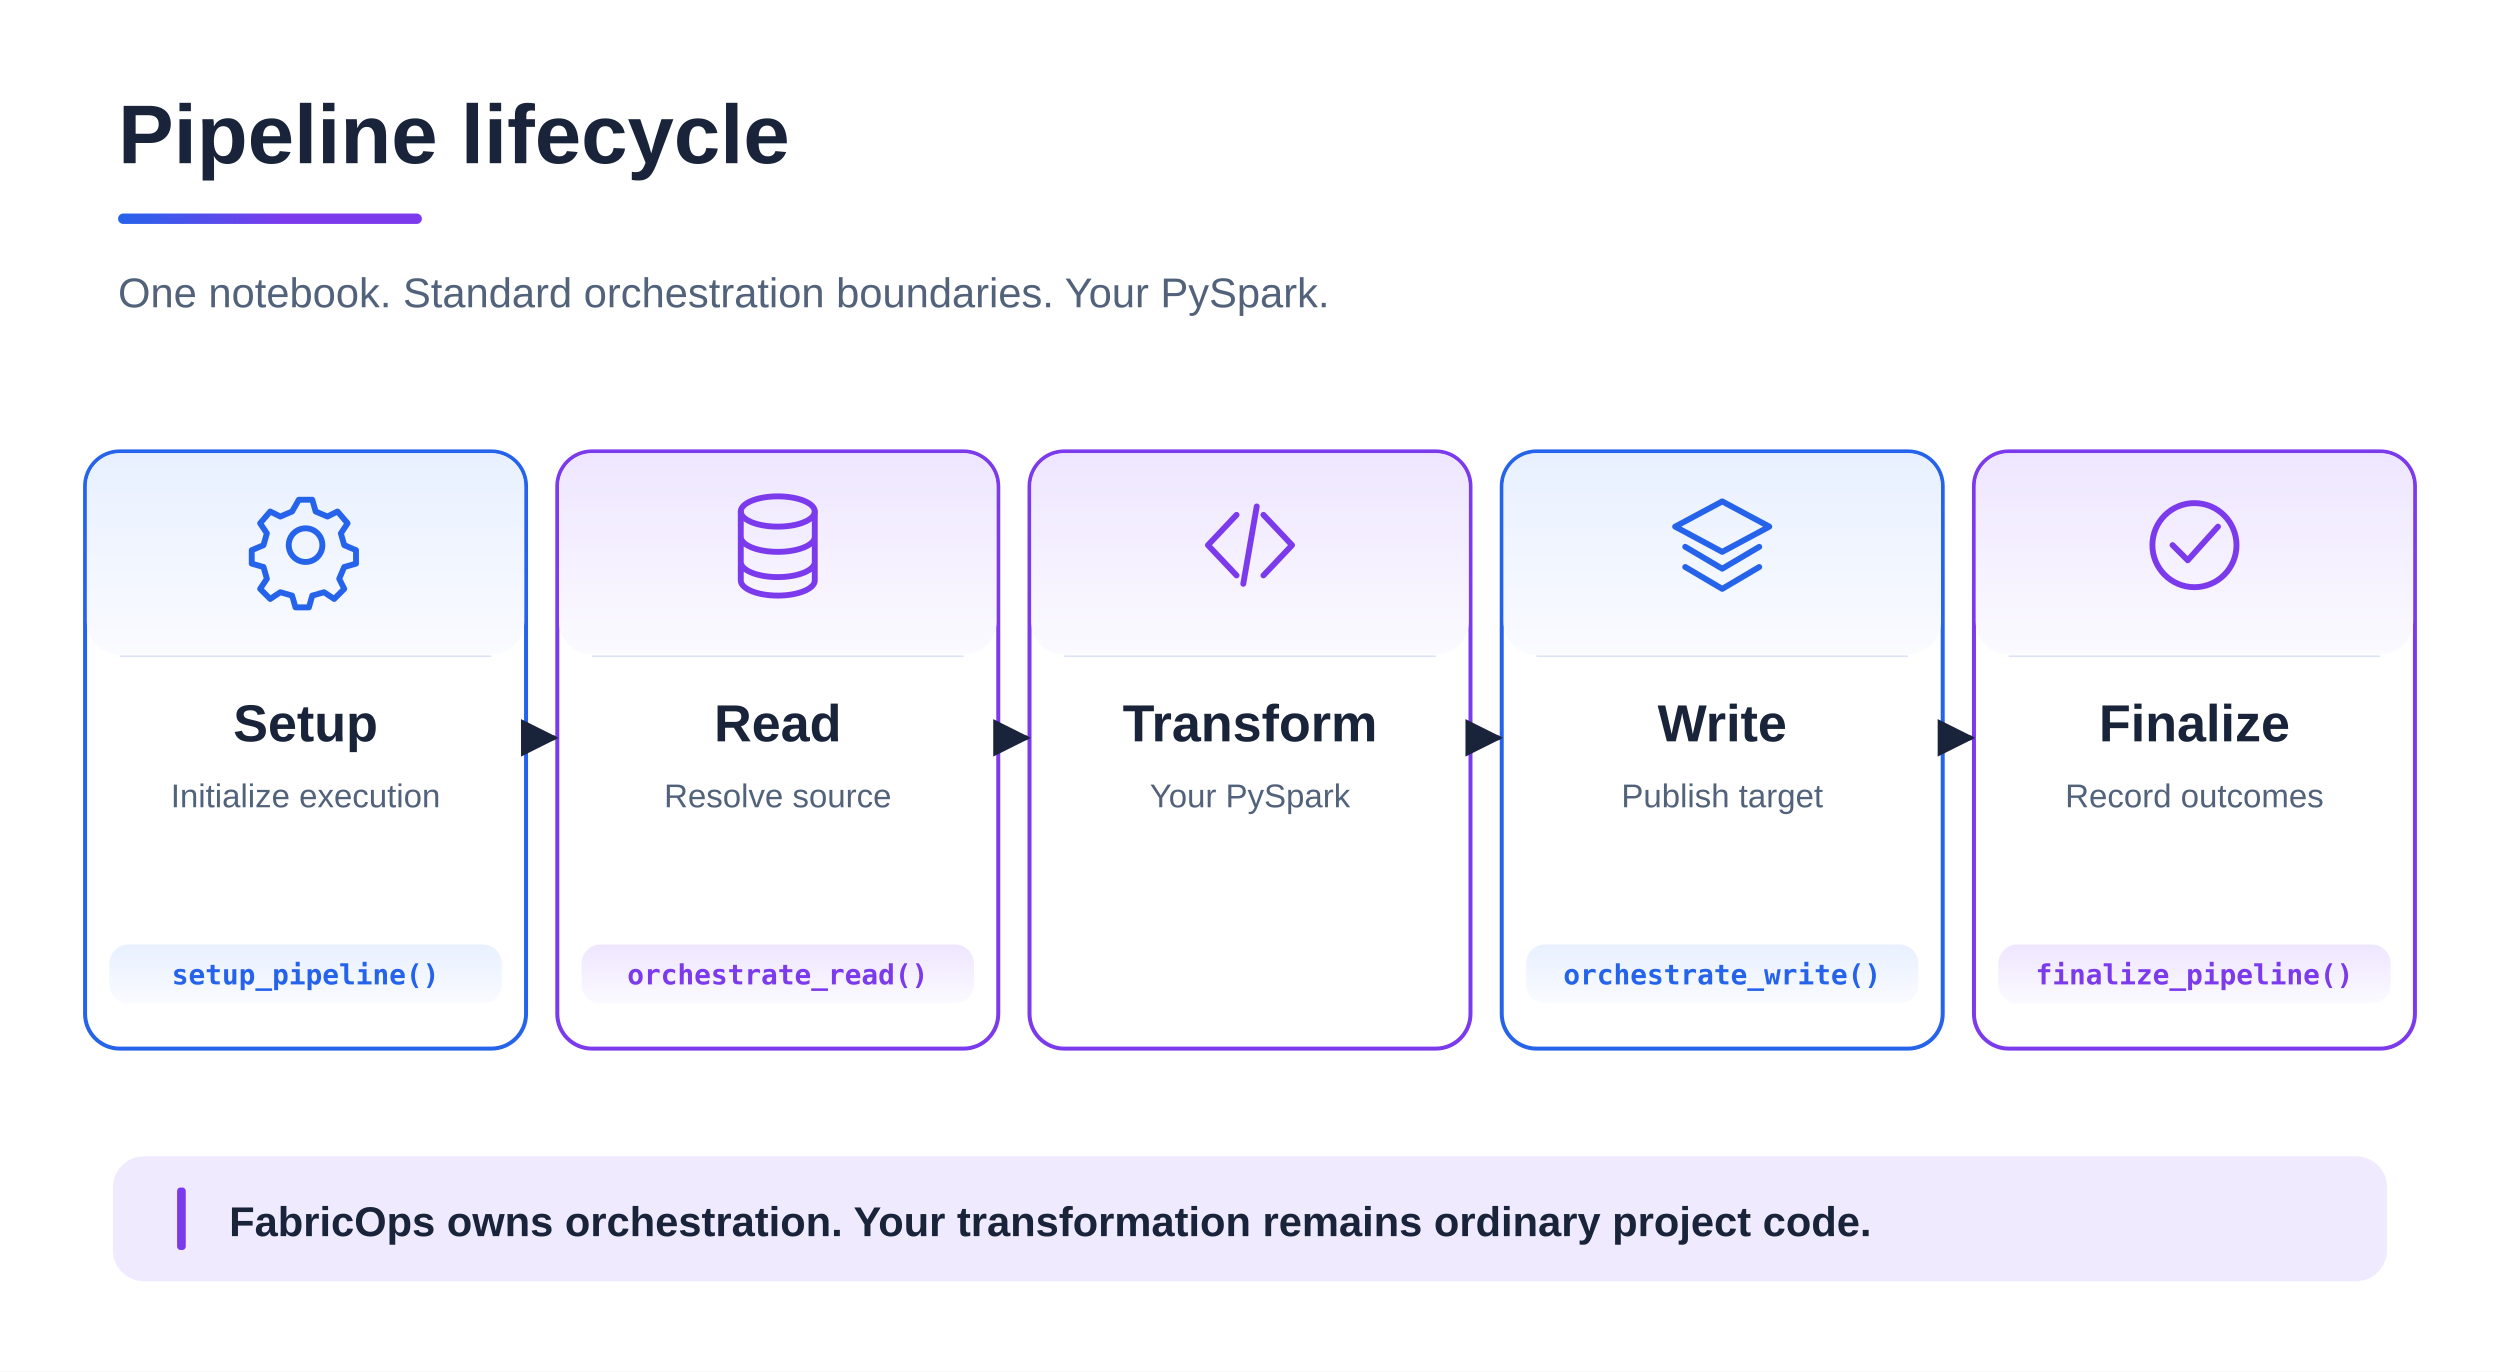
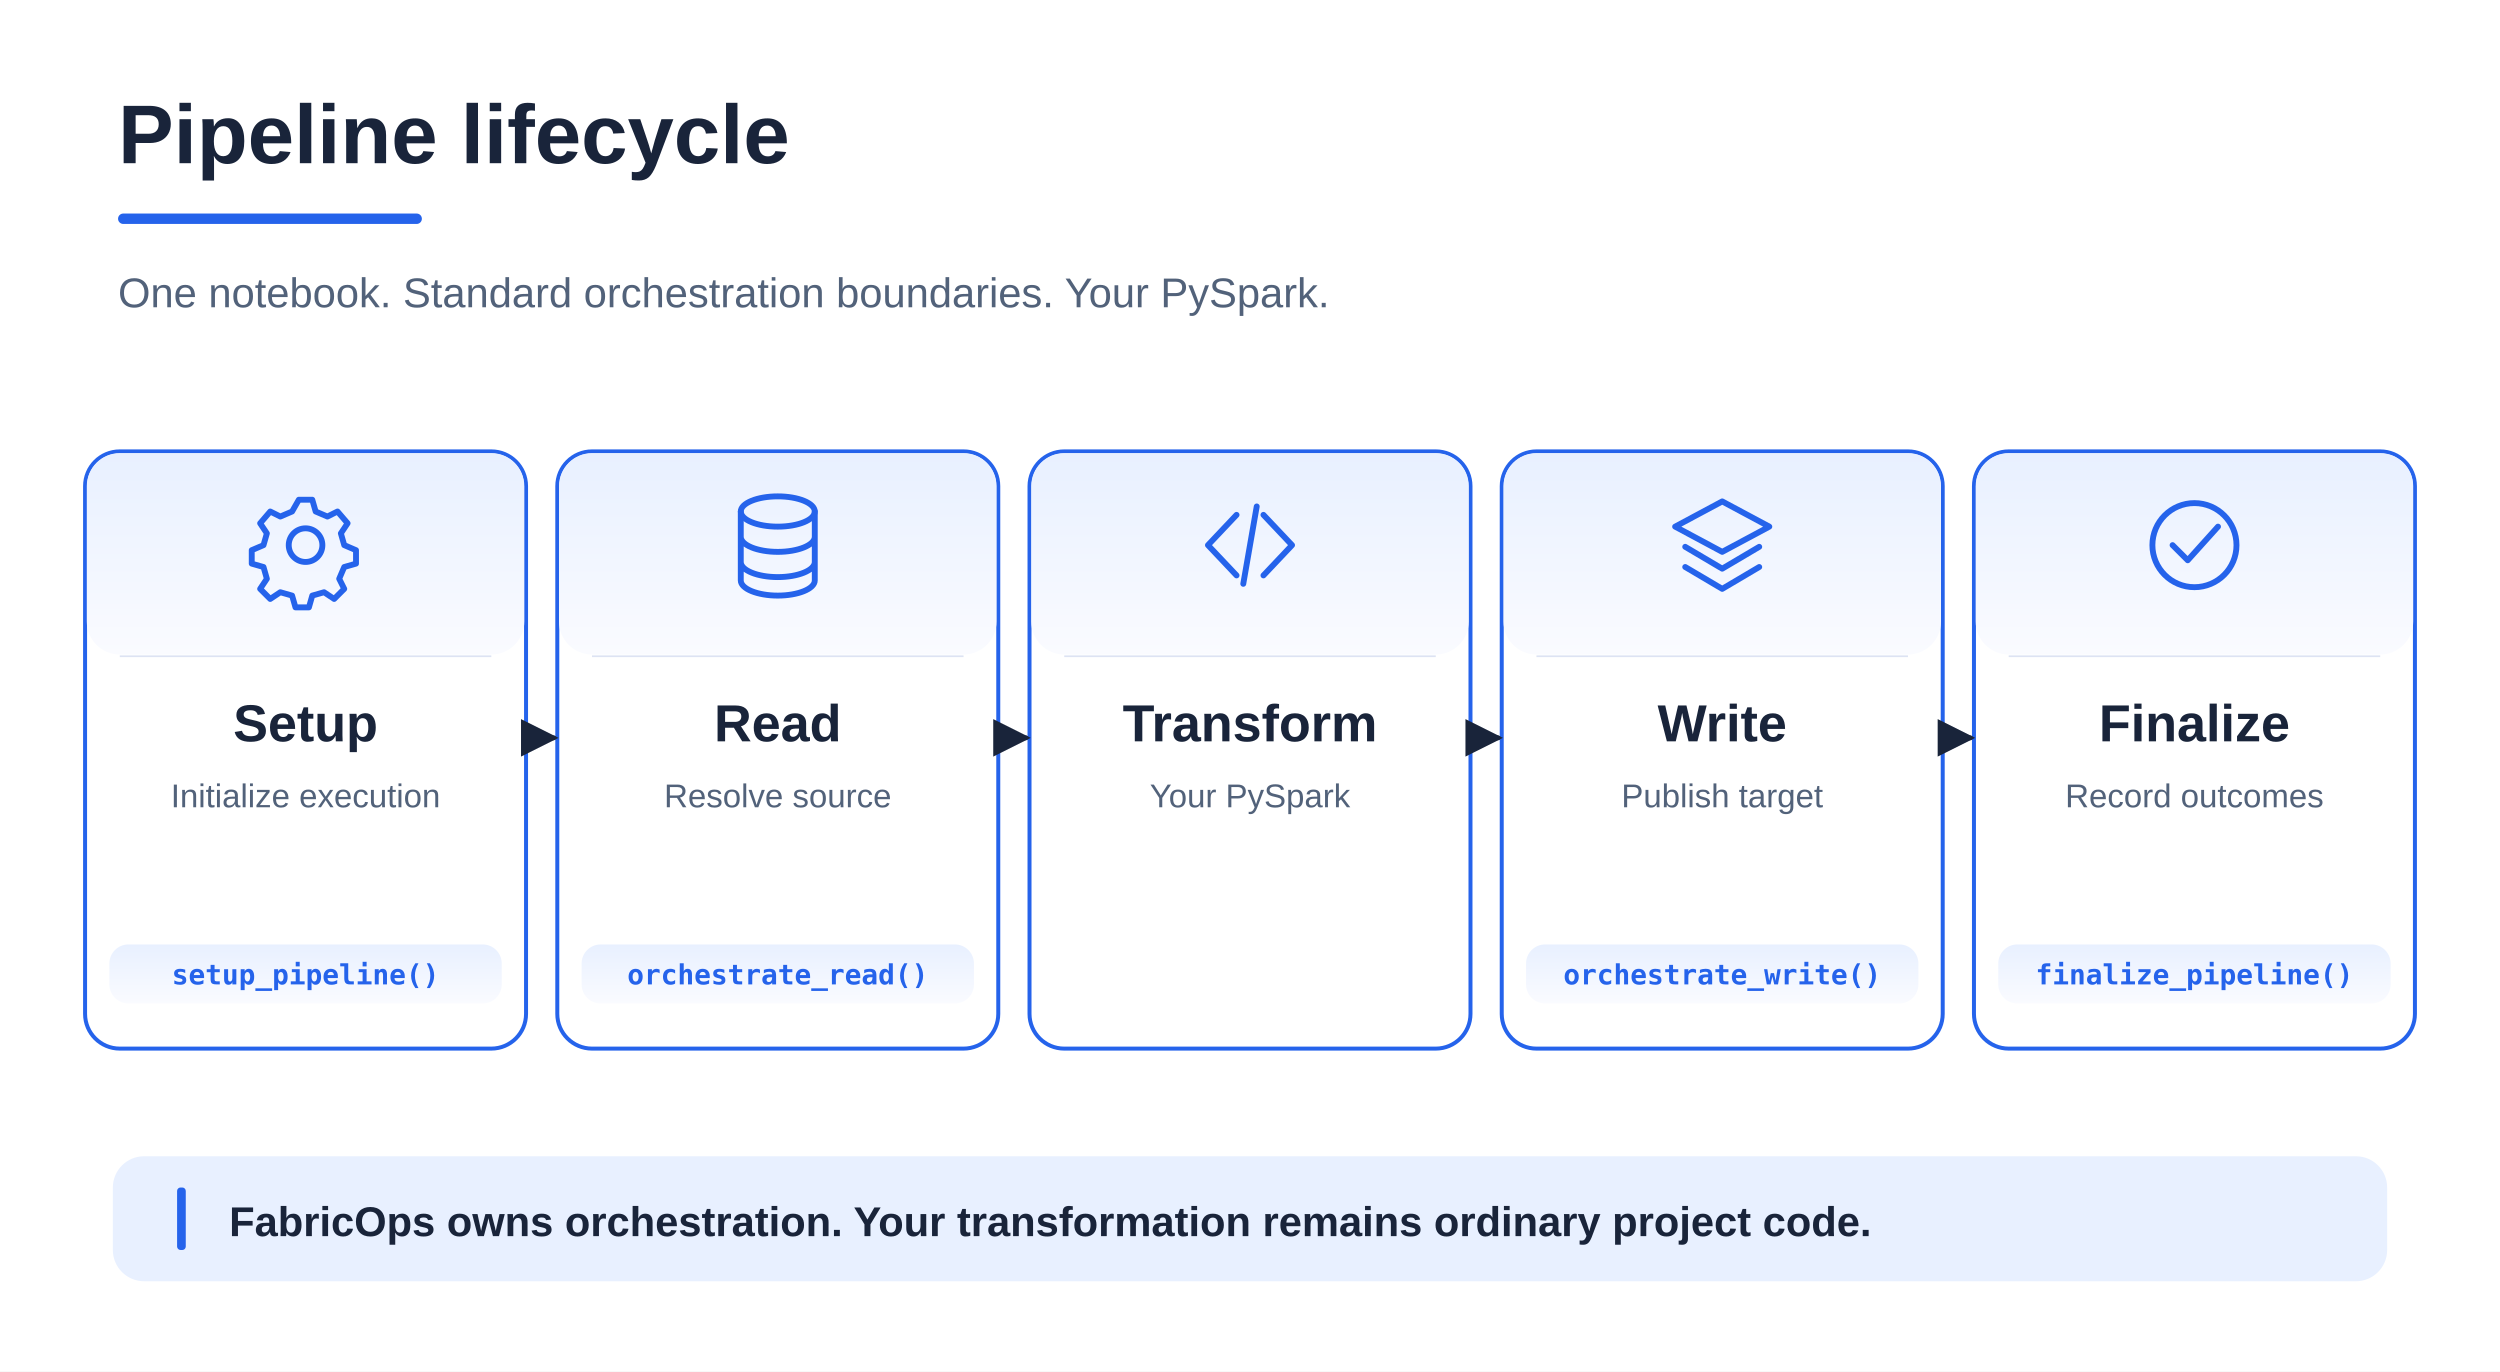
<svg xmlns="http://www.w3.org/2000/svg" width="1440" height="790" viewBox="0 0 1440 790" role="img" aria-label="Pipeline lifecycle">
  <defs>
    <linearGradient id="accent">
      <stop offset="0%" stop-color="#2563EB" />
-       <stop offset="55%" stop-color="#7C3AED" />
-       <stop offset="100%" stop-color="#7C3AED" />
+       <stop offset="55%" stop-color="#2563EB" />
+       <stop offset="100%" stop-color="#2563EB" />
    </linearGradient>
    <linearGradient id="bl" x2="0" y2="1">
      <stop offset="0%" stop-color="#E8F0FF" />
      <stop offset="100%" stop-color="#FAFBFF" />
    </linearGradient>
    <linearGradient id="gr" x2="0" y2="1">
-       <stop offset="0%" stop-color="#EEE6FF" />
-       <stop offset="100%" stop-color="#FBFAFF" />
+       <stop offset="0%" stop-color="#E8F0FF" />
+       <stop offset="100%" stop-color="#FAFBFF" />
    </linearGradient>
    <linearGradient id="aq" x2="0" y2="1">
-       <stop offset="0%" stop-color="#EEE6FF" />
-       <stop offset="100%" stop-color="#FBFAFF" />
+       <stop offset="0%" stop-color="#E8F0FF" />
+       <stop offset="100%" stop-color="#FAFBFF" />
    </linearGradient>
    <marker id="ar" markerWidth="8" markerHeight="8" refX="7" refY="4" orient="auto">
      <path d="M0 0L8 4L0 8Z" fill="#19243A" />
    </marker>
  </defs>
  <rect width="1440" height="790" fill="#fff" />
  <text x="68" y="94" fill="#19243A" font-family="Segoe UI,Arial,sans-serif" font-size="48" font-weight="700" text-anchor="start">Pipeline lifecycle</text>
  <rect x="68" y="123" width="175" height="6" rx="3" fill="url(#accent)" />
  <text x="68" y="177" fill="#52627A" font-family="Segoe UI,Arial,sans-serif" font-size="24" font-weight="400" text-anchor="start">One notebook. Standard orchestration boundaries. Your PySpark.</text>
  <rect x="49" y="260" width="254" height="344" rx="20" fill="#FFFFFF" stroke="#2563EB" stroke-width="2.3" />
  <path d="M69 378H283" stroke="#DDE3F3" stroke-width="1" />
  <rect x="50" y="261" width="252" height="116" rx="19" fill="url(#bl)" stroke="none" stroke-width="0" />
  <g transform="translate(145 283) scale(0.96875)" fill="none" stroke="#2563EB" stroke-width="3.5" stroke-linejoin="round" stroke-linecap="round">
    <circle cx="32" cy="32" r="10" />
    <path d="M28 5h8l2 7 7 3 6-3 6 7-4 6 2 7 7 3v8l-7 2-3 7 3 6-6 6-6-4-7 2-2 7h-8l-2-7-7-2-6 4-6-6 4-6-2-7-7-2v-8l7-3 2-7-4-6 6-7 6 3 7-3z" />
  </g>
  <text x="176" y="427" fill="#19243A" font-family="Segoe UI,Arial,sans-serif" font-size="30" font-weight="700" text-anchor="middle">Setup</text>
  <text x="176" y="465" fill="#52627A" font-family="Segoe UI,Arial,sans-serif" font-size="19" font-weight="400" text-anchor="middle">Initialize execution</text>
  <rect x="63" y="544" width="226" height="34" rx="11" fill="url(#bl)" stroke="none" stroke-width="0" />
  <text x="176" y="567" fill="#2563EB" font-family="Cascadia Code,Consolas,monospace" font-size="16" font-weight="600" text-anchor="middle">setup_pipeline()</text>
-   <rect x="321" y="260" width="254" height="344" rx="20" fill="#FFFFFF" stroke="#7C3AED" stroke-width="2.3" />
+   <rect x="321" y="260" width="254" height="344" rx="20" fill="#FFFFFF" stroke="#2563EB" stroke-width="2.3" />
  <path d="M341 378H555" stroke="#DDE3F3" stroke-width="1" />
  <rect x="322" y="261" width="252" height="116" rx="19" fill="url(#aq)" stroke="none" stroke-width="0" />
-   <g transform="translate(417 283) scale(0.96875)" fill="none" stroke="#7C3AED" stroke-width="3.5" stroke-linejoin="round" stroke-linecap="round">
+   <g transform="translate(417 283) scale(0.96875)" fill="none" stroke="#2563EB" stroke-width="3.5" stroke-linejoin="round" stroke-linecap="round">
    <ellipse cx="32" cy="12" rx="22" ry="9" />
    <path d="M10 12v15c0 5 10 9 22 9s22-4 22-9V12M10 27v15c0 5 10 9 22 9s22-4 22-9V27M10 42v11c0 5 10 9 22 9s22-4 22-9V42" />
  </g>
  <text x="448" y="427" fill="#19243A" font-family="Segoe UI,Arial,sans-serif" font-size="30" font-weight="700" text-anchor="middle">Read</text>
  <text x="448" y="465" fill="#52627A" font-family="Segoe UI,Arial,sans-serif" font-size="19" font-weight="400" text-anchor="middle">Resolve source</text>
  <rect x="335" y="544" width="226" height="34" rx="11" fill="url(#aq)" stroke="none" stroke-width="0" />
-   <text x="448" y="567" fill="#7C3AED" font-family="Cascadia Code,Consolas,monospace" font-size="16" font-weight="600" text-anchor="middle">orchestrate_read()</text>
-   <rect x="593" y="260" width="254" height="344" rx="20" fill="#FFFFFF" stroke="#7C3AED" stroke-width="2.3" />
+   <text x="448" y="567" fill="#2563EB" font-family="Cascadia Code,Consolas,monospace" font-size="16" font-weight="600" text-anchor="middle">orchestrate_read()</text>
+   <rect x="593" y="260" width="254" height="344" rx="20" fill="#FFFFFF" stroke="#2563EB" stroke-width="2.3" />
  <path d="M613 378H827" stroke="#DDE3F3" stroke-width="1" />
  <rect x="594" y="261" width="252" height="116" rx="19" fill="url(#gr)" stroke="none" stroke-width="0" />
-   <g transform="translate(689 283) scale(0.96875)" fill="none" stroke="#7C3AED" stroke-width="3.5" stroke-linejoin="round" stroke-linecap="round">
+   <g transform="translate(689 283) scale(0.96875)" fill="none" stroke="#2563EB" stroke-width="3.5" stroke-linejoin="round" stroke-linecap="round">
    <path d="M24 14 7 32l17 18M40 14l17 18-17 18M36 9 28 55" />
  </g>
  <text x="720" y="427" fill="#19243A" font-family="Segoe UI,Arial,sans-serif" font-size="30" font-weight="700" text-anchor="middle">Transform</text>
  <text x="720" y="465" fill="#52627A" font-family="Segoe UI,Arial,sans-serif" font-size="19" font-weight="400" text-anchor="middle">Your PySpark</text>
  <rect x="865" y="260" width="254" height="344" rx="20" fill="#FFFFFF" stroke="#2563EB" stroke-width="2.3" />
  <path d="M885 378H1099" stroke="#DDE3F3" stroke-width="1" />
  <rect x="866" y="261" width="252" height="116" rx="19" fill="url(#bl)" stroke="none" stroke-width="0" />
  <g transform="translate(961 283) scale(0.96875)" fill="none" stroke="#2563EB" stroke-width="3.5" stroke-linejoin="round" stroke-linecap="round">
    <path d="M32 6 60 21 32 36 4 21 32 6ZM10 33 32 46 54 33M10 45 32 58 54 45" />
  </g>
  <text x="992" y="427" fill="#19243A" font-family="Segoe UI,Arial,sans-serif" font-size="30" font-weight="700" text-anchor="middle">Write</text>
  <text x="992" y="465" fill="#52627A" font-family="Segoe UI,Arial,sans-serif" font-size="19" font-weight="400" text-anchor="middle">Publish target</text>
  <rect x="879" y="544" width="226" height="34" rx="11" fill="url(#bl)" stroke="none" stroke-width="0" />
  <text x="992" y="567" fill="#2563EB" font-family="Cascadia Code,Consolas,monospace" font-size="16" font-weight="600" text-anchor="middle">orchestrate_write()</text>
-   <rect x="1137" y="260" width="254" height="344" rx="20" fill="#FFFFFF" stroke="#7C3AED" stroke-width="2.3" />
+   <rect x="1137" y="260" width="254" height="344" rx="20" fill="#FFFFFF" stroke="#2563EB" stroke-width="2.3" />
  <path d="M1157 378H1371" stroke="#DDE3F3" stroke-width="1" />
  <rect x="1138" y="261" width="252" height="116" rx="19" fill="url(#gr)" stroke="none" stroke-width="0" />
-   <g transform="translate(1233 283) scale(0.96875)" fill="none" stroke="#7C3AED" stroke-width="3.5" stroke-linejoin="round" stroke-linecap="round">
+   <g transform="translate(1233 283) scale(0.96875)" fill="none" stroke="#2563EB" stroke-width="3.5" stroke-linejoin="round" stroke-linecap="round">
    <circle cx="32" cy="32" r="25" />
    <path d="m19 32 9 9 18-20" />
  </g>
  <text x="1264" y="427" fill="#19243A" font-family="Segoe UI,Arial,sans-serif" font-size="30" font-weight="700" text-anchor="middle">Finalize</text>
  <text x="1264" y="465" fill="#52627A" font-family="Segoe UI,Arial,sans-serif" font-size="19" font-weight="400" text-anchor="middle">Record outcomes</text>
  <rect x="1151" y="544" width="226" height="34" rx="11" fill="url(#gr)" stroke="none" stroke-width="0" />
-   <text x="1264" y="567" fill="#7C3AED" font-family="Cascadia Code,Consolas,monospace" font-size="16" font-weight="600" text-anchor="middle">finalize_pipeline()</text>
+   <text x="1264" y="567" fill="#2563EB" font-family="Cascadia Code,Consolas,monospace" font-size="16" font-weight="600" text-anchor="middle">finalize_pipeline()</text>
  <path d="M306 425 H319" fill="none" stroke="#19243A" stroke-width="2.7" stroke-linecap="round" marker-end="url(#ar)" />
  <path d="M578 425 H591" fill="none" stroke="#19243A" stroke-width="2.7" stroke-linecap="round" marker-end="url(#ar)" />
  <path d="M850 425 H863" fill="none" stroke="#19243A" stroke-width="2.7" stroke-linecap="round" marker-end="url(#ar)" />
  <path d="M1122 425 H1135" fill="none" stroke="#19243A" stroke-width="2.7" stroke-linecap="round" marker-end="url(#ar)" />
-   <rect x="65" y="666" width="1310" height="72" rx="18" fill="#F0EAFF" stroke="none" stroke-width="0" />
-   <rect x="102" y="684" width="5" height="36" rx="2" fill="#7C3AED" />
+   <rect x="65" y="666" width="1310" height="72" rx="18" fill="#E8F0FF" stroke="none" stroke-width="0" />
+   <rect x="102" y="684" width="5" height="36" rx="2" fill="#2563EB" />
  <text x="132" y="712" fill="#19243A" font-family="Segoe UI,Arial,sans-serif" font-size="24" font-weight="600" text-anchor="start">FabricOps owns orchestration. Your transformation remains ordinary project code.</text>
</svg>
